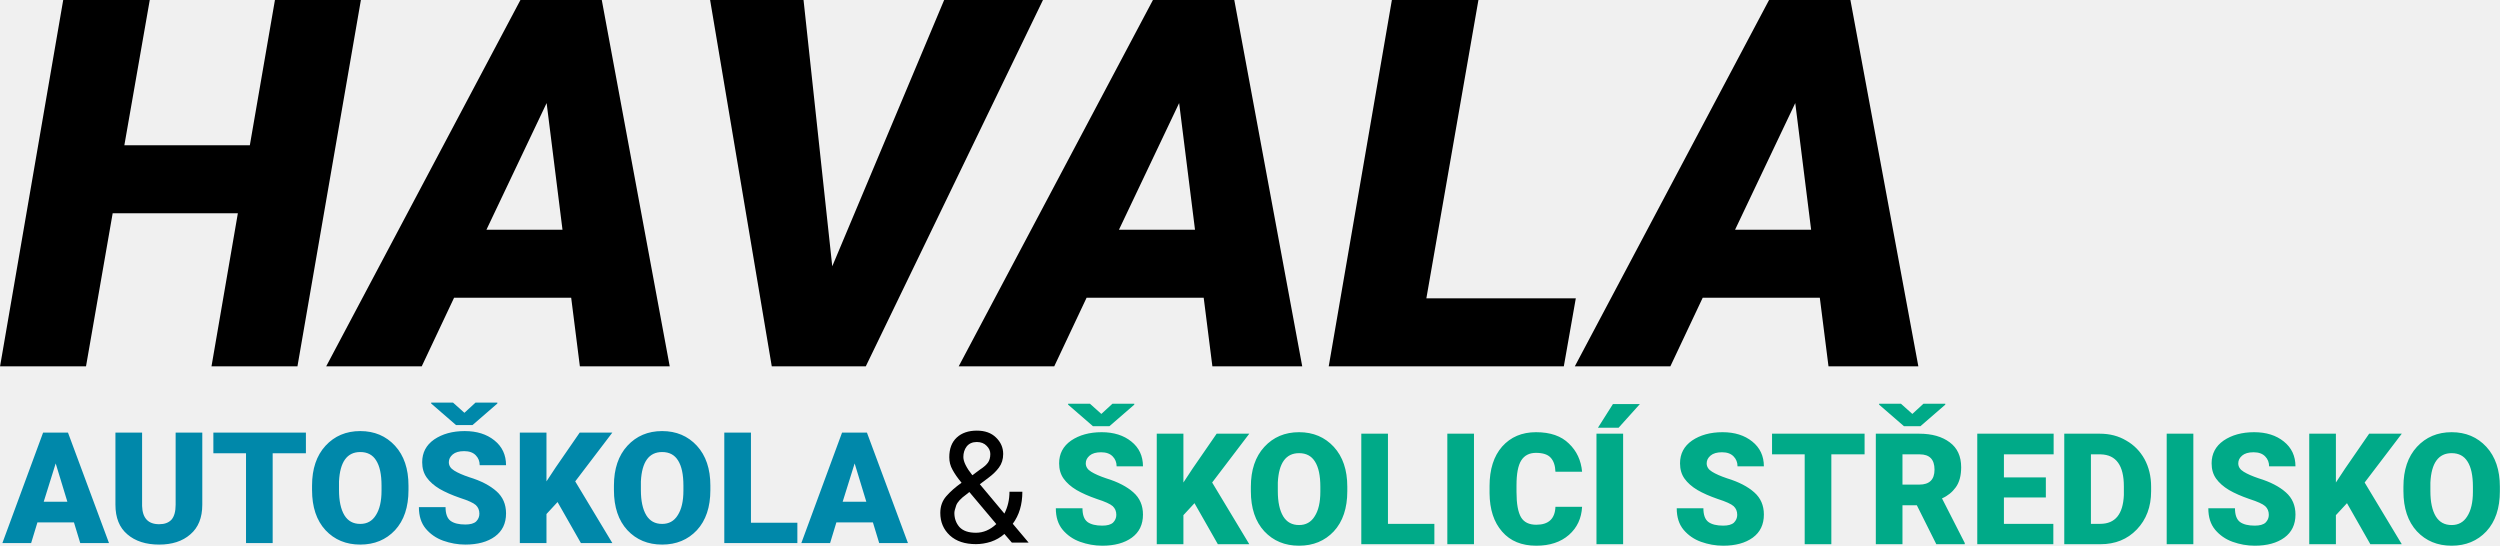
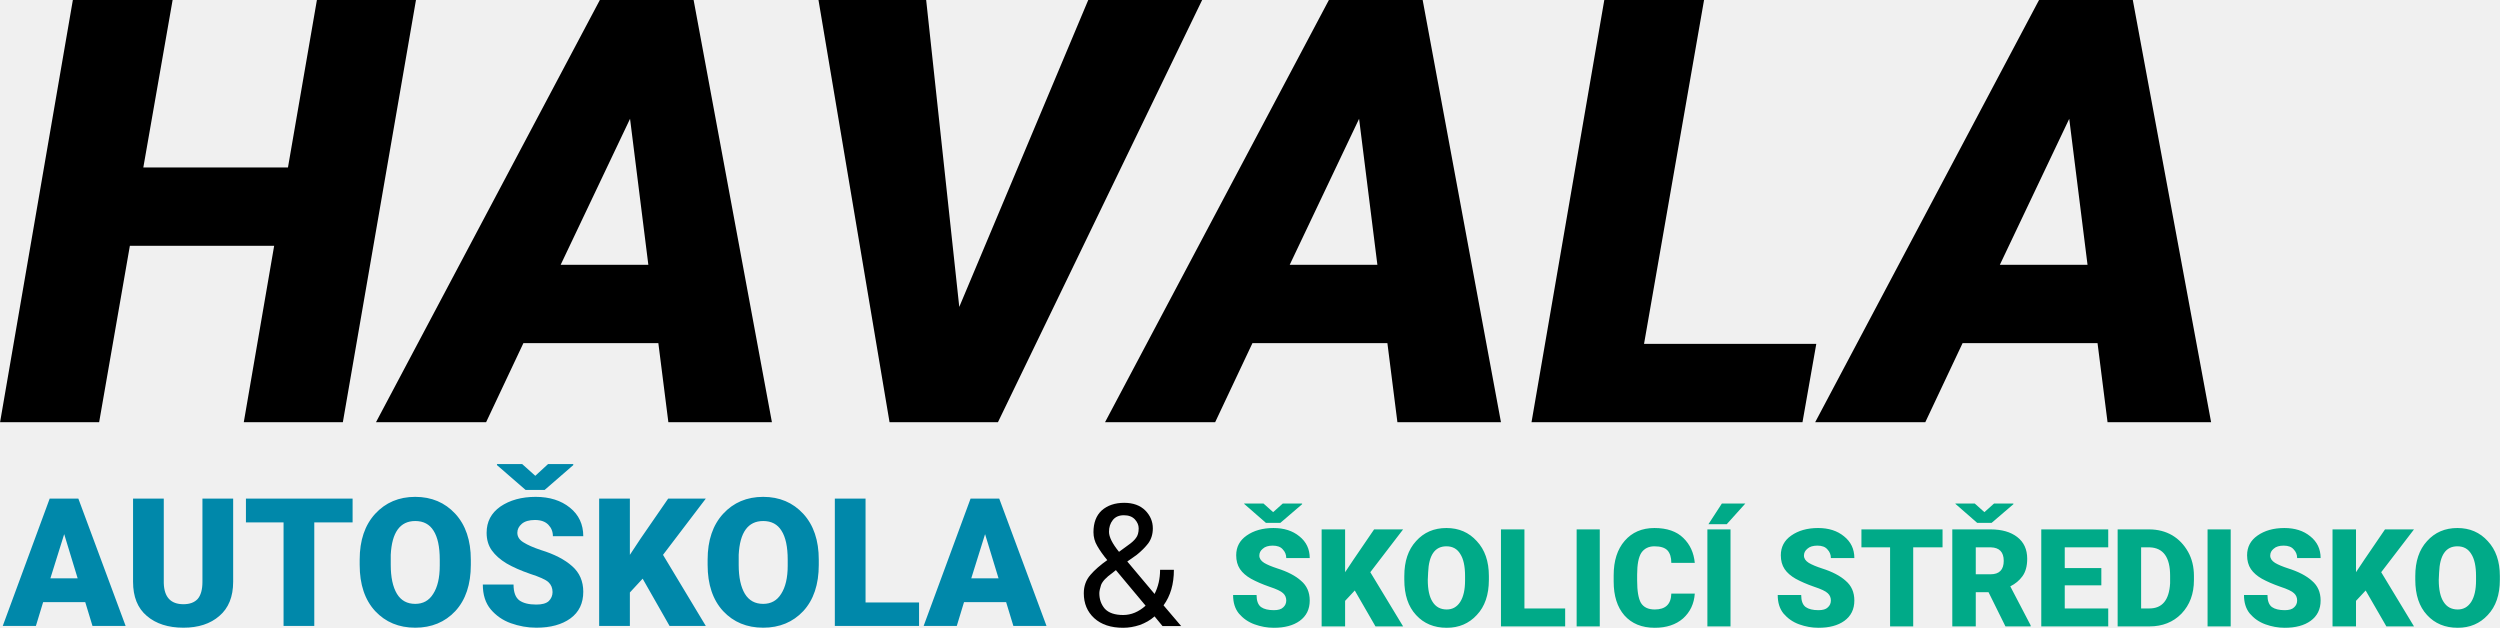
- <svg xmlns="http://www.w3.org/2000/svg" width="130.432mm" height="28.472mm" viewBox="0 0 130.432 28.472" version="1.1" id="svg1">
+ <svg xmlns="http://www.w3.org/2000/svg" width="113.162mm" height="28.412mm" viewBox="0 0 113.162 28.412" version="1.1" id="svg1">
  <defs id="defs1" />
  <g id="layer1" transform="translate(-60.80144,-156.0839)">
-     <text xml:space="preserve" style="font-size:8.114px;font-family:Roboto;-inkscape-font-specification:Roboto;writing-mode:lr-tb;direction:ltr;fill:#00aa88;stroke-width:0.597;stroke-dasharray:none" x="115.637" y="184.477" id="text8-9-8">
-       <tspan id="tspan8-2-8" style="font-style:normal;font-variant:normal;font-weight:900;font-stretch:normal;font-size:8.114px;font-family:Roboto;-inkscape-font-specification:'Roboto Heavy';fill:#00aa88;stroke-width:0.597" x="115.637" y="184.477">ŠKOLICÍ STŘEDISKO</tspan>
+     <text xml:space="preserve" style="font-size:6.175px;font-family:Roboto;-inkscape-font-specification:Roboto;writing-mode:lr-tb;direction:ltr;fill:#00aa88;stroke-width:0.454;stroke-dasharray:none" x="116.43" y="184.436" id="text8-9-8">
+       <tspan id="tspan8-2-8" style="font-style:normal;font-variant:normal;font-weight:900;font-stretch:normal;font-size:6.175px;font-family:Roboto;-inkscape-font-specification:'Roboto Heavy';fill:#00aa88;stroke-width:0.454" x="116.43" y="184.436">ŠKOLICÍ STŘEDISKO</tspan>
    </text>
    <text xml:space="preserve" style="font-size:8.114px;font-family:Roboto;-inkscape-font-specification:Roboto;writing-mode:lr-tb;direction:ltr;fill:#0088aa;stroke-width:0.678;stroke-dasharray:none" x="60.942" y="184.417" id="text8-9-8-3">
      <tspan id="tspan8-2-8-5" style="font-style:normal;font-variant:normal;font-weight:900;font-stretch:normal;font-size:8.114px;font-family:Roboto;-inkscape-font-specification:'Roboto Heavy';fill:#0088aa;stroke-width:0.678" x="60.942" y="184.417">AUTOŠKOLA </tspan>
    </text>
-     <text xml:space="preserve" style="font-style:normal;font-variant:normal;font-weight:normal;font-stretch:normal;font-size:8.114px;font-family:Roboto;-inkscape-font-specification:Roboto;writing-mode:lr-tb;direction:ltr;fill:#0088aa;stroke-width:0.597;stroke-dasharray:none" x="109.452" y="184.394" id="text8-9-8-3-7">
-       <tspan id="tspan8-2-8-5-0" style="font-style:normal;font-variant:normal;font-weight:normal;font-stretch:normal;font-size:8.114px;font-family:Roboto;-inkscape-font-specification:Roboto;fill:#000000;stroke-width:0.597" x="109.452" y="184.394">&amp; </tspan>
+     <text xml:space="preserve" style="font-style:normal;font-variant:normal;font-weight:normal;font-stretch:normal;font-size:7.744px;font-family:Roboto;-inkscape-font-specification:Roboto;writing-mode:lr-tb;direction:ltr;fill:#0088aa;stroke-width:0.57;stroke-dasharray:none" x="109.47" y="184.421" id="text8-9-8-3-7">
+       <tspan id="tspan8-2-8-5-0" style="font-style:normal;font-variant:normal;font-weight:normal;font-stretch:normal;font-size:7.744px;font-family:Roboto;-inkscape-font-specification:Roboto;fill:#000000;stroke-width:0.57" x="109.47" y="184.421">&amp; </tspan>
    </text>
    <text xml:space="preserve" style="font-size:26.883px;font-family:Roboto;-inkscape-font-specification:Roboto;text-align:start;writing-mode:lr-tb;direction:ltr;text-anchor:start;fill:#ffffff;stroke-width:2.244;stroke-dasharray:none" x="60.745" y="175.196" id="text2-2-9">
      <tspan id="tspan1-3-8" style="font-style:italic;font-variant:normal;font-weight:900;font-stretch:normal;font-family:Roboto;-inkscape-font-specification:'Roboto Heavy Italic';fill:#000000;stroke-width:2.244;stroke-dasharray:none" x="60.745" y="175.196" dx="0.03">HAVALA</tspan>
    </text>
  </g>
</svg>
